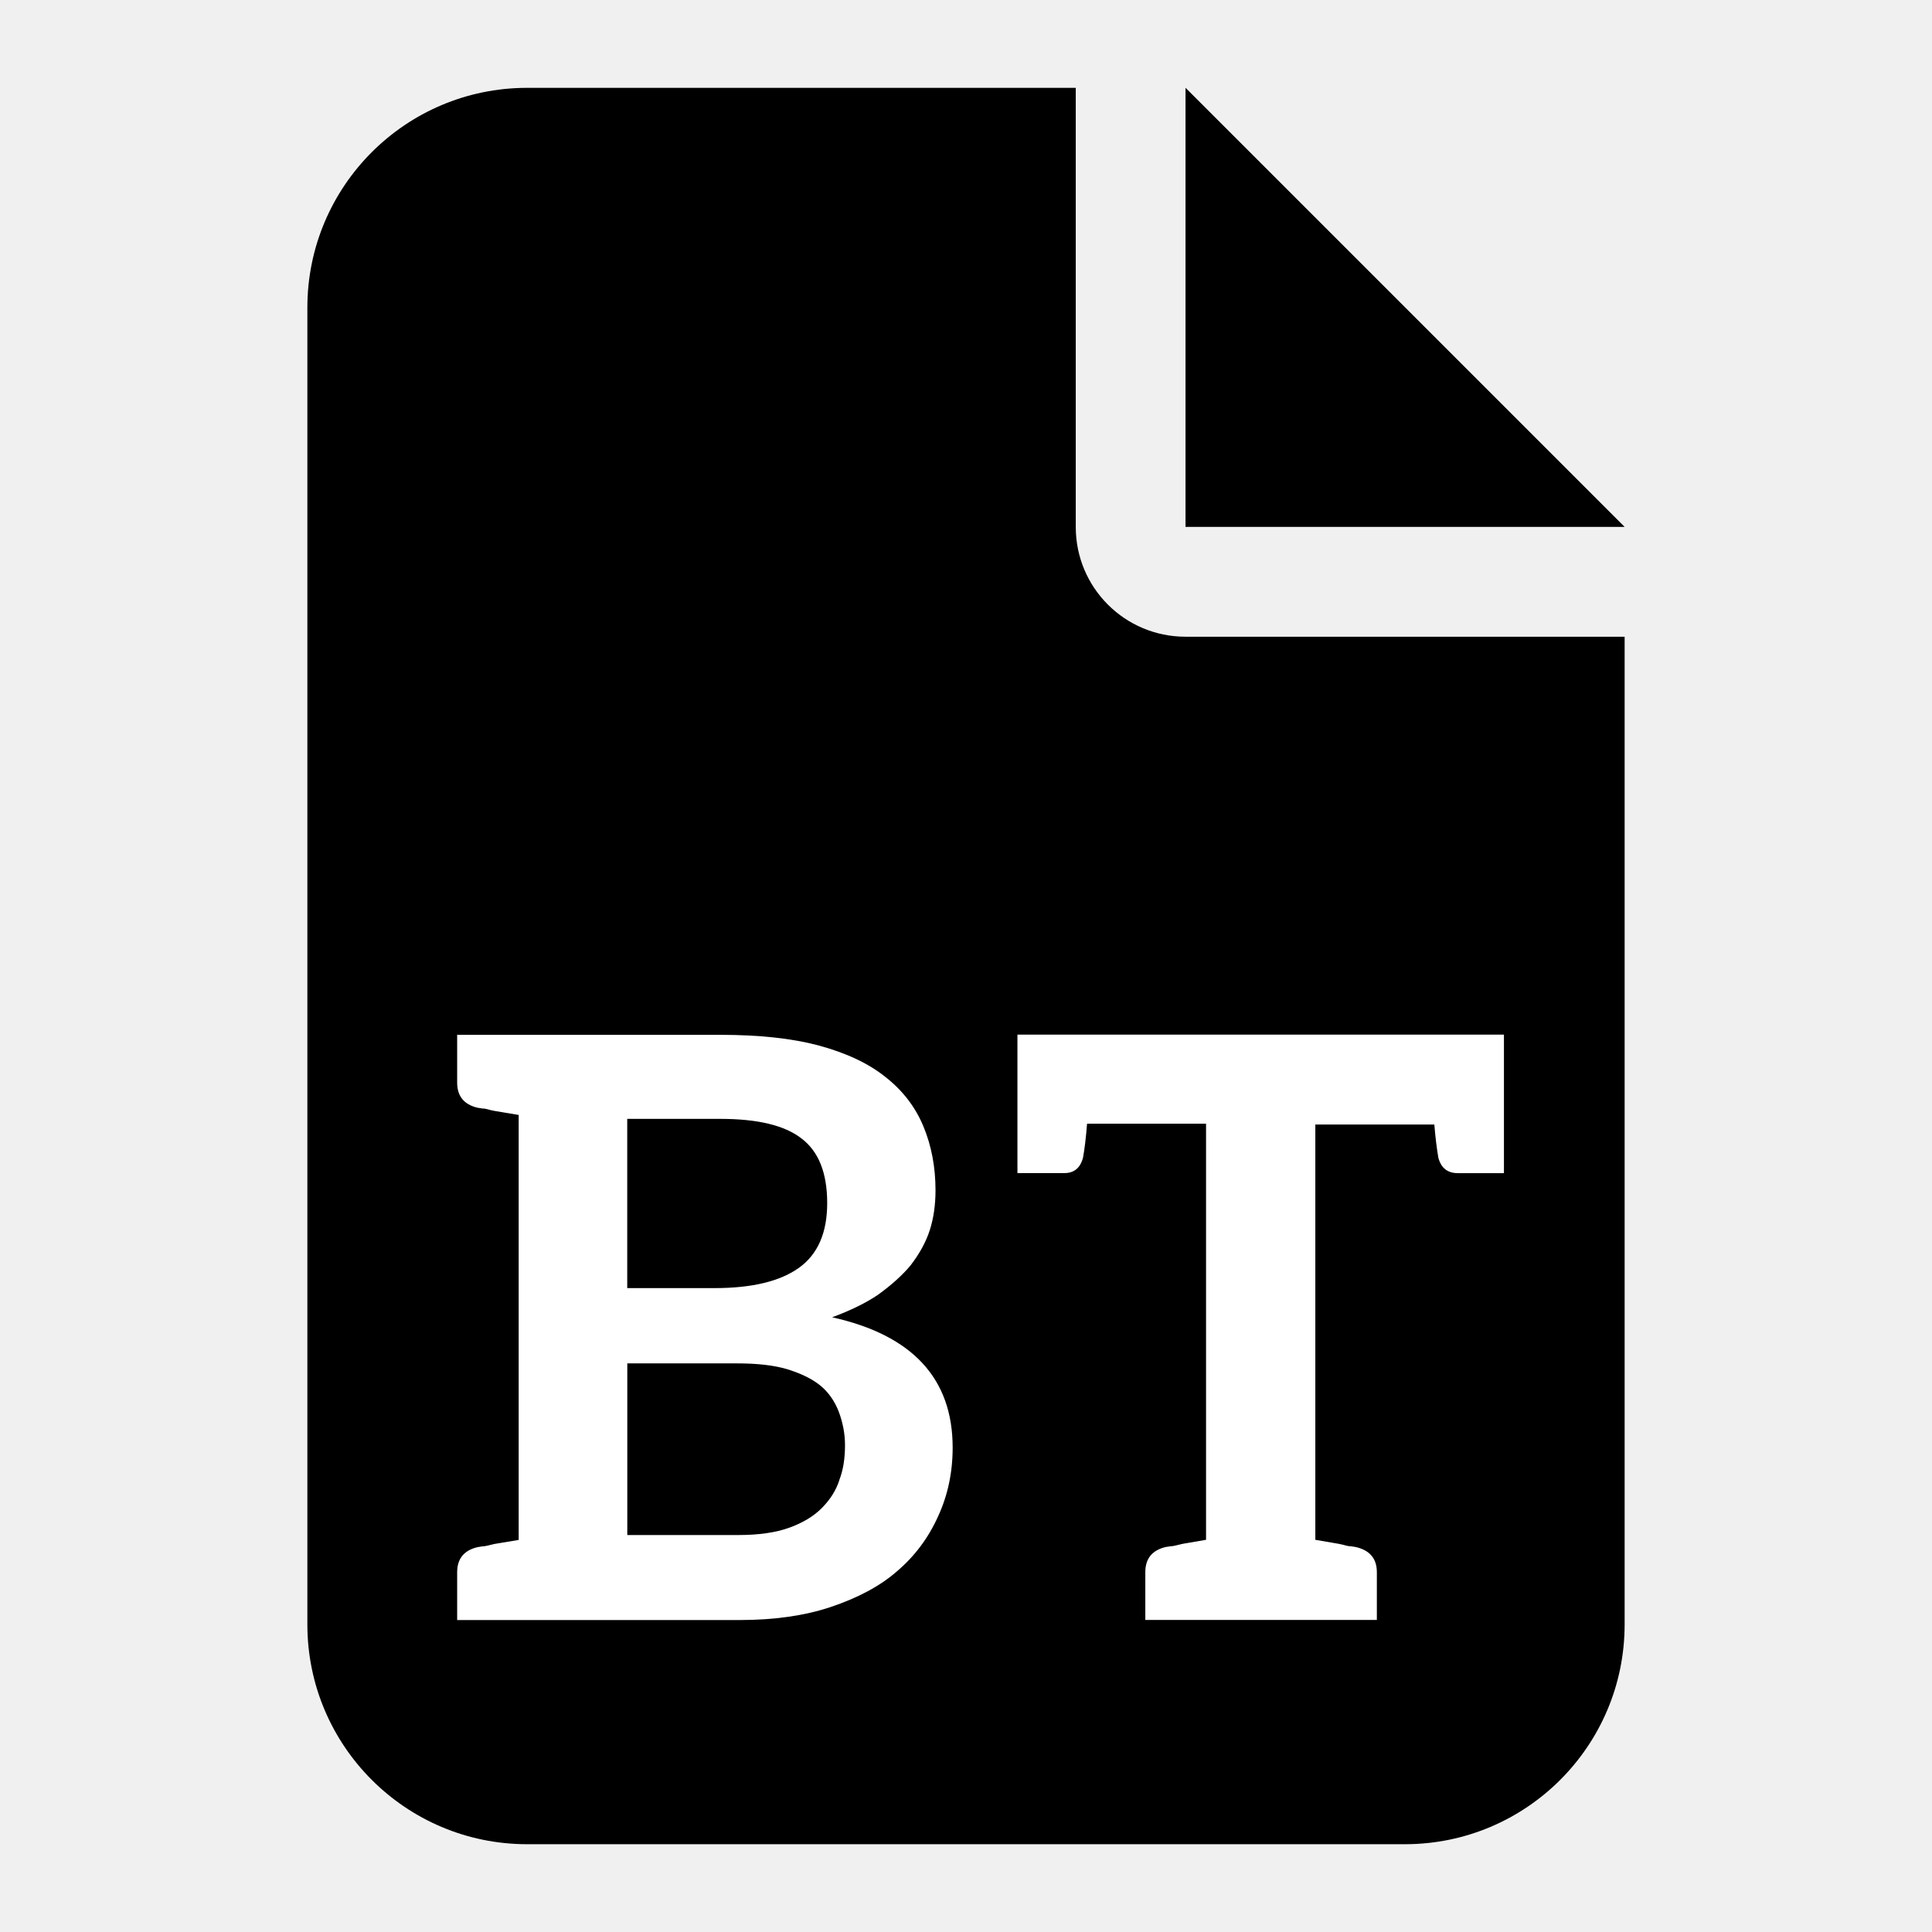
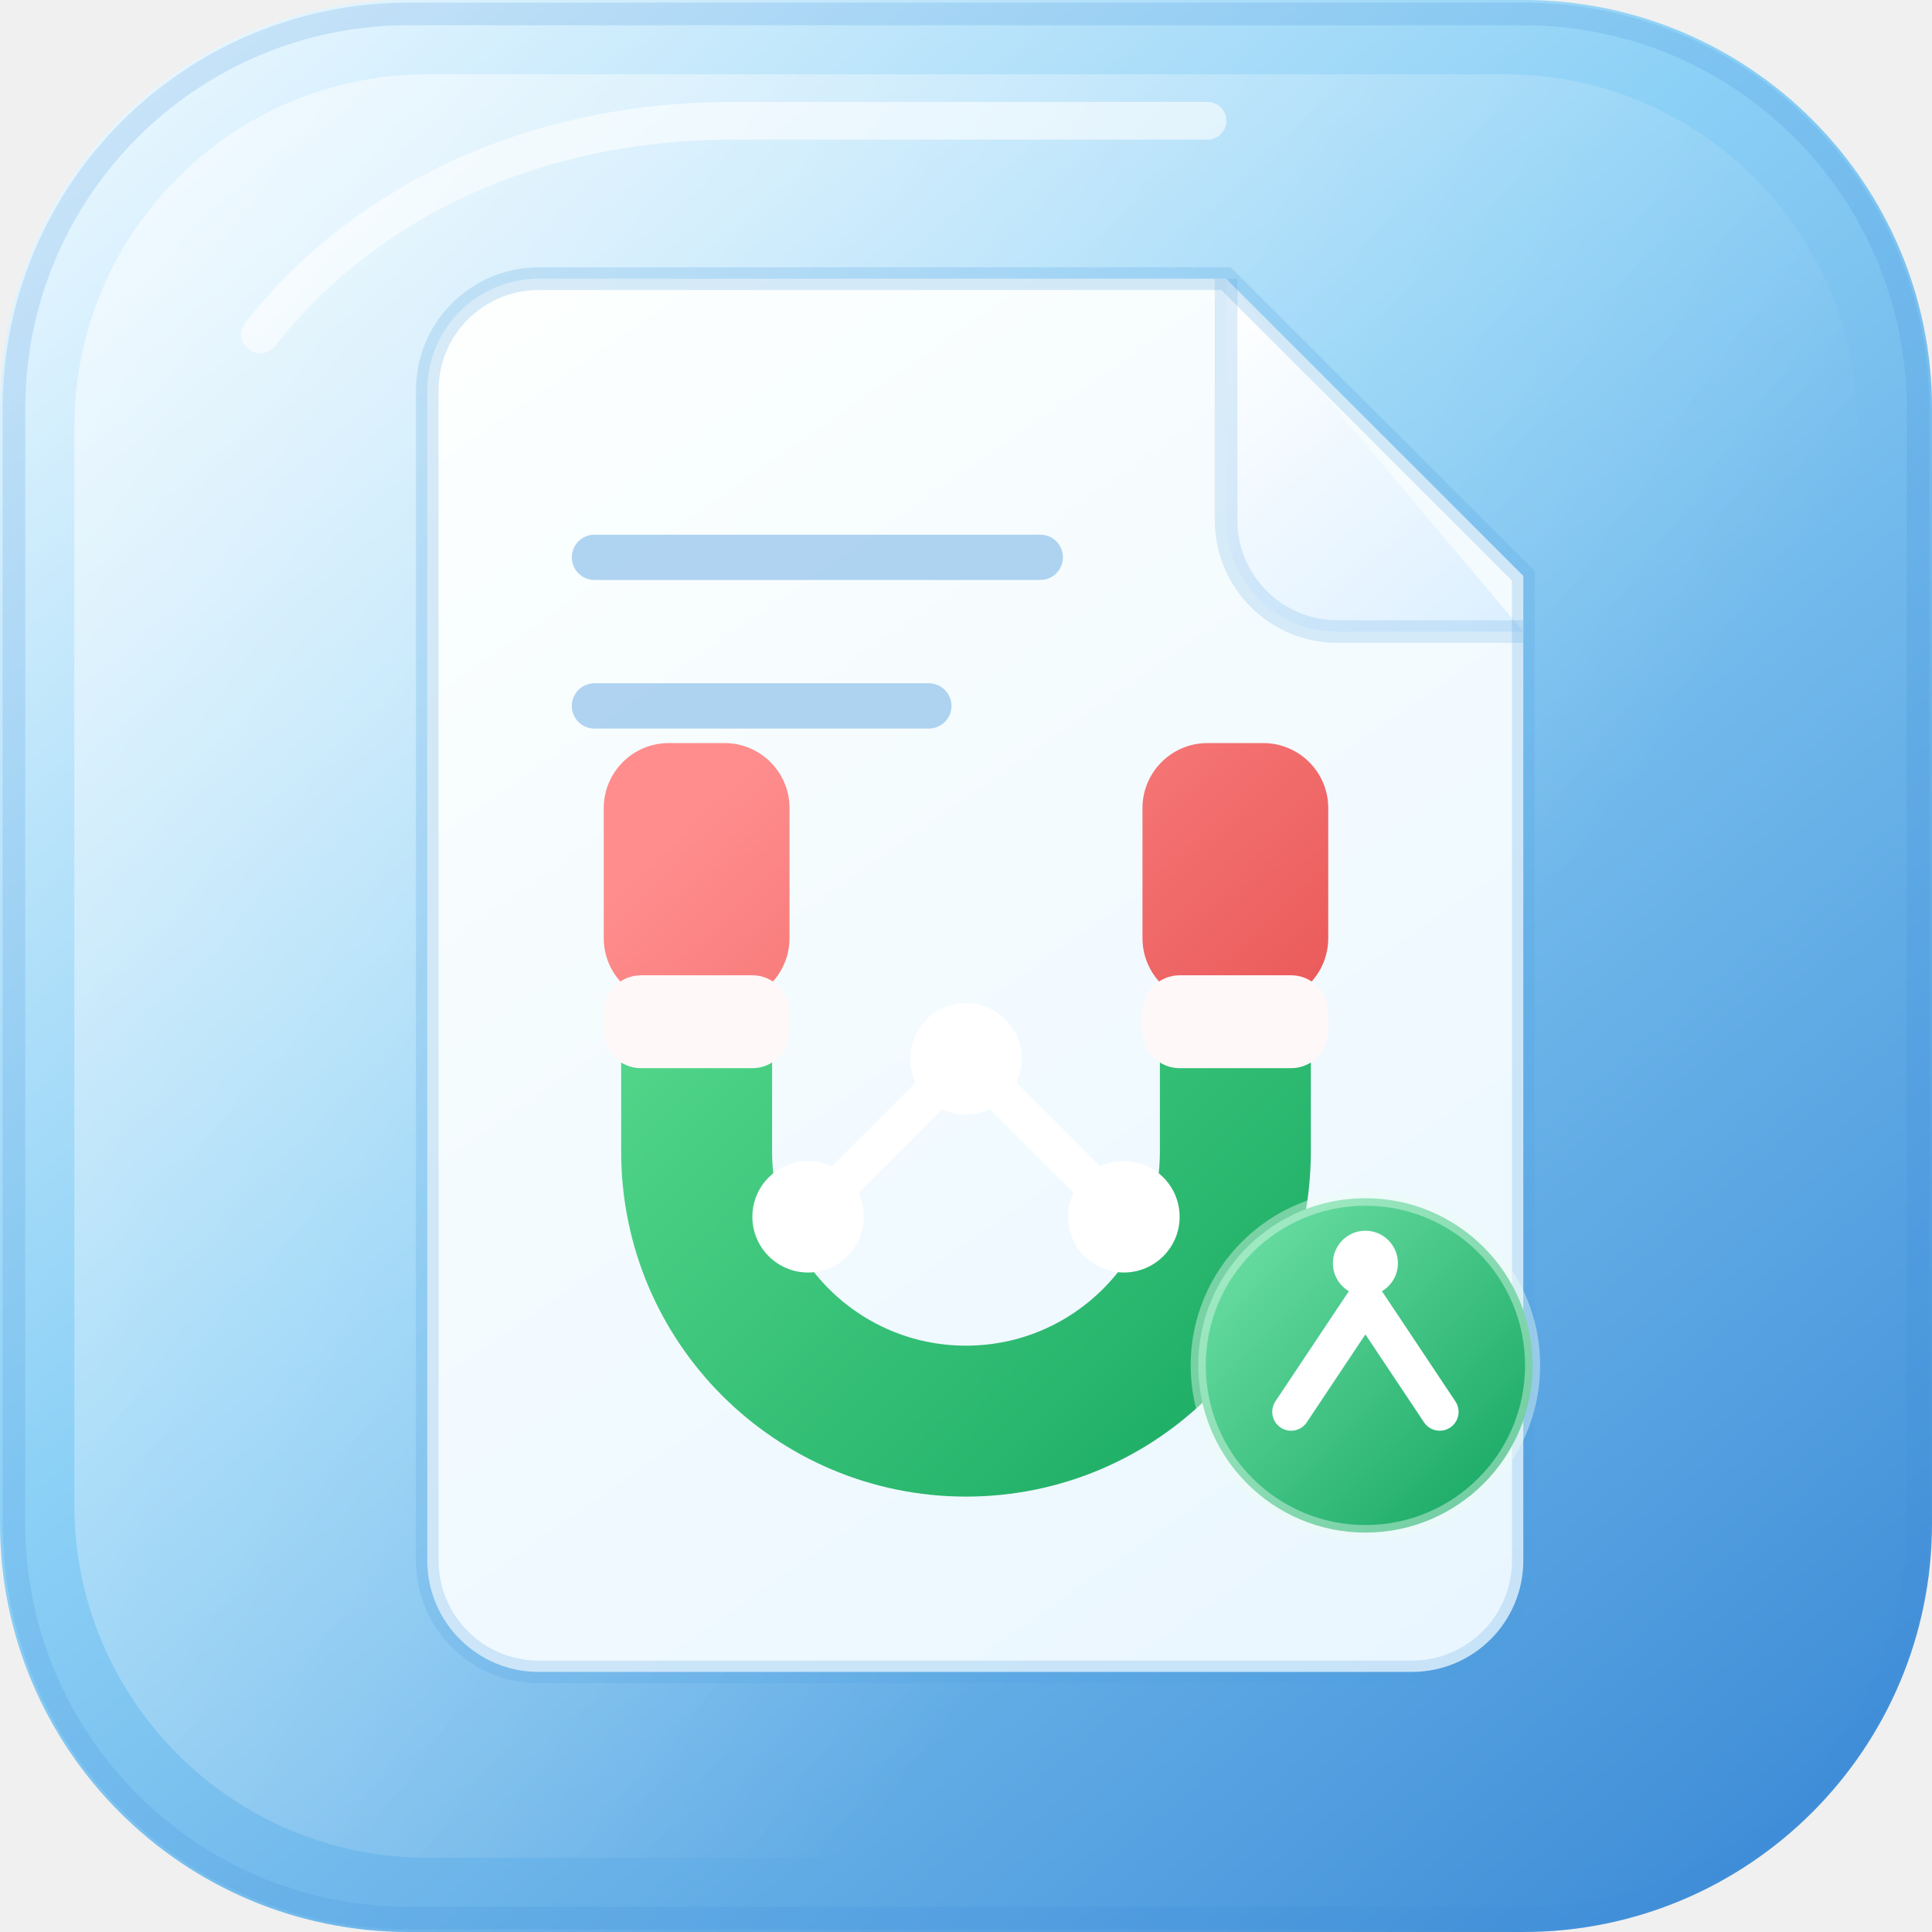
- <svg xmlns="http://www.w3.org/2000/svg" t="1774969291991" class="icon" viewBox="0 0 1024 1024" version="1.1" p-id="16996" width="32" height="32">
-   <path d="M162.912 162.912a116.48 116.48 0 0 1 116.352-116.352h290.912v232.736c0 32.192 26.016 58.176 58.176 58.176h232.736V861.12a116.48 116.48 0 0 1-116.352 116.352H279.264a116.48 116.48 0 0 1-116.352-116.352V162.912z m698.176 116.352h-232.736V46.528l232.736 232.736z" p-id="16997" />
-   <path d="M440.992 698.176q63.936 14.176 63.936 69.088 0 19.744-7.744 36.48-7.712 17.152-21.888 29.184-13.312 11.584-35.2 18.88-20.608 6.848-48.064 6.848H242.304v-25.312q0-10.72 10.72-13.312l2.592-0.416q1.28 0 2.784-0.416t3.648-0.864l12.864-2.144v-225.248l-12.864-2.144q-2.144-0.416-3.648-0.864t-2.784-0.416l-2.592-0.416q-10.72-2.592-10.72-13.312v-25.312h139.424q30.88 0 51.904 5.568 22.304 6.016 35.616 16.736 13.728 10.72 20.16 26.176 6.432 15.456 6.432 33.92 0 11.584-3.008 21.024-3.008 9.44-10.304 18.88-6.432 7.712-17.152 15.456-9.44 6.432-24.448 12z m-108.544-15.456h46.336q29.6 0 44.64-10.72 15.008-10.72 15.008-34.336 0-24.032-13.728-34.336-13.312-10.304-42.912-10.304h-49.344v89.664z m112.416 101.696q3.008-7.712 3.008-18.464 0-9.024-3.424-18.016-3.424-8.576-9.856-13.728-6.432-5.152-17.6-8.576-10.304-3.008-26.176-3.008H332.48v90.976h58.784q16.288 0 27.04-3.872 10.72-3.872 17.152-10.304 6.848-6.848 9.44-15.008zM797.12 548.416v73.376h-24.448q-8.16 0-10.304-8.16-1.28-7.296-2.144-17.6h-63.072v220.096l12.448 2.144q2.144 0.416 3.648 0.864t2.784 0.416l2.592 0.416q11.136 2.592 11.136 13.312v25.312H607.04v-25.312q0-10.72 10.72-13.312l2.592-0.416q1.28 0 2.784-0.416t3.648-0.864l12.448-2.144v-220.544h-63.072q-0.864 11.136-2.144 18.016-2.144 8.16-9.856 8.16h-24.896v-73.376h257.856z" fill="#FFFFFF" p-id="16998" />
+ <svg xmlns="http://www.w3.org/2000/svg" width="256" height="256" viewBox="0 0 256 256" fill="none">
+   <g clip-path="url(#clip0_34_360)">
+     <path d="M201.846 0H54.154C24.245 0 0 24.245 0 54.154V201.846C0 231.755 24.245 256 54.154 256H201.846C231.755 256 256 231.755 256 201.846V54.154C256 24.245 231.755 0 201.846 0Z" fill="url(#paint0_linear_34_360)" />
+     <path d="M199.384 9.846H56.615C30.785 9.846 9.846 30.785 9.846 56.615V199.385C9.846 225.215 30.785 246.154 56.615 246.154H199.384C225.214 246.154 246.153 225.215 246.153 199.385V56.615C246.153 30.785 225.214 9.846 199.384 9.846Z" fill="url(#paint1_linear_34_360)" />
+     <path d="M201.846 1.846H54.153C25.265 1.846 1.846 25.265 1.846 54.154V201.846C1.846 230.735 25.265 254.154 54.153 254.154H201.846C230.734 254.154 254.153 230.735 254.153 201.846V54.154C254.153 25.265 230.734 1.846 201.846 1.846Z" stroke="#3F8DD8" stroke-opacity="0.18" stroke-width="3" />
+     <path d="M71.385 36.923H162.461L201.846 76.308V206.769C201.846 214.925 195.233 221.538 187.077 221.538H71.385C63.228 221.538 56.615 214.925 56.615 206.769V51.692C56.615 43.536 63.228 36.923 71.385 36.923Z" fill="url(#paint2_linear_34_360)" />
+     <path d="M162.462 36.923V68.923C162.462 77.079 169.075 83.692 177.231 83.692H201.847L162.462 36.923Z" fill="url(#paint3_linear_34_360)" />
+     <path d="M71.385 36.923H162.461L201.846 76.308V206.769C201.846 214.925 195.233 221.538 187.077 221.538H71.385C63.228 221.538 56.615 214.925 56.615 206.769V51.692C56.615 43.536 63.228 36.923 71.385 36.923Z" stroke="#4DA0DF" stroke-opacity="0.22" stroke-width="3" />
+     <path d="M162.462 36.923V68.923C162.462 77.079 169.075 83.692 177.231 83.692H201.847" stroke="#4DA0DF" stroke-opacity="0.18" stroke-width="3" stroke-linejoin="round" />
+     <path d="M78.769 73.846H137.846M78.769 93.538H123.077" stroke="#88BEEA" stroke-opacity="0.65" stroke-width="6" stroke-linecap="round" />
+     <path d="M92.308 110.769V152.615C92.308 172.327 108.288 188.307 128 188.307C147.712 188.307 163.692 172.327 163.692 152.615V110.769" stroke="url(#paint4_linear_34_360)" stroke-width="20" stroke-linecap="round" stroke-linejoin="round" />
+     <path d="M96 98.461H88.615C83.857 98.461 80 102.319 80 107.077V124.308C80 129.066 83.857 132.923 88.615 132.923H96C100.758 132.923 104.615 129.066 104.615 124.308V107.077C104.615 102.319 100.758 98.461 96 98.461Z" fill="url(#paint5_linear_34_360)" />
+     <path d="M167.385 98.461H160C155.242 98.461 151.385 102.319 151.385 107.077V124.308C151.385 129.066 155.242 132.923 160 132.923H167.385C172.143 132.923 176 129.066 176 124.308V107.077C176 102.319 172.143 98.461 167.385 98.461Z" fill="url(#paint6_linear_34_360)" />
+     <path d="M99.692 129.231H84.923C82.204 129.231 80 131.435 80 134.154V136.616C80 139.335 82.204 141.539 84.923 141.539H99.692C102.411 141.539 104.615 139.335 104.615 136.616V134.154C104.615 131.435 102.411 129.231 99.692 129.231Z" fill="#FFF8F8" />
+     <path d="M171.077 129.231H156.308C153.589 129.231 151.385 131.435 151.385 134.154V136.616C151.385 139.335 153.589 141.539 156.308 141.539H171.077C173.796 141.539 176 139.335 176 136.616V134.154C176 131.435 173.796 129.231 171.077 129.231Z" fill="#FFF8F8" />
+     <path d="M107.077 161.231L128 140.308L148.923 161.231" stroke="white" stroke-width="5" stroke-linecap="round" stroke-linejoin="round" />
+     <path d="M107.077 168.615C111.155 168.615 114.462 165.309 114.462 161.231C114.462 157.152 111.155 153.846 107.077 153.846C102.999 153.846 99.692 157.152 99.692 161.231C99.692 165.309 102.999 168.615 107.077 168.615Z" fill="white" />
+     <path d="M128 147.692C132.078 147.692 135.384 144.386 135.384 140.307C135.384 136.229 132.078 132.923 128 132.923C123.921 132.923 120.615 136.229 120.615 140.307C120.615 144.386 123.921 147.692 128 147.692Z" fill="white" />
+     <path d="M148.923 168.615C153.001 168.615 156.307 165.309 156.307 161.231C156.307 157.152 153.001 153.846 148.923 153.846C144.844 153.846 141.538 157.152 141.538 161.231C141.538 165.309 144.844 168.615 148.923 168.615Z" fill="white" />
+     <path d="M180.923 203.077C193.159 203.077 203.077 193.158 203.077 180.923C203.077 168.688 193.159 158.769 180.923 158.769C168.688 158.769 158.77 168.688 158.77 180.923C158.77 193.158 168.688 203.077 180.923 203.077Z" fill="url(#paint7_linear_34_360)" />
+     <path d="M180.923 203.077C193.159 203.077 203.077 193.158 203.077 180.923C203.077 168.688 193.159 158.769 180.923 158.769C168.688 158.769 158.77 168.688 158.77 180.923C158.77 193.158 168.688 203.077 180.923 203.077Z" stroke="#ECFDF4" stroke-opacity="0.42" stroke-width="2" />
+     <path d="M171.077 187.077L180.923 172.308L190.769 187.077" stroke="white" stroke-width="5" stroke-linecap="round" stroke-linejoin="round" />
+     <path d="M180.923 171.693C183.302 171.693 185.231 169.764 185.231 167.385C185.231 165.006 183.302 163.077 180.923 163.077C178.544 163.077 176.615 165.006 176.615 167.385C176.615 169.764 178.544 171.693 180.923 171.693Z" fill="white" />
+     <path d="M34.462 44.308C48 27.077 70.154 16 97.231 16H160" stroke="white" stroke-opacity="0.58" stroke-width="5" stroke-linecap="round" />
+   </g>
+   <defs>
+     <linearGradient id="paint0_linear_34_360" x1="22.154" y1="4.923" x2="233.846" y2="251.077" gradientUnits="userSpaceOnUse">
+       <stop stop-color="#E8F7FF" />
+       <stop offset="0.42" stop-color="#8BD0F6" />
+       <stop offset="1" stop-color="#3E8CD7" />
+     </linearGradient>
+     <linearGradient id="paint1_linear_34_360" x1="34.461" y1="12.308" x2="196.923" y2="130.462" gradientUnits="userSpaceOnUse">
+       <stop stop-color="white" stop-opacity="0.52" />
+       <stop offset="1" stop-color="white" stop-opacity="0" />
+     </linearGradient>
+     <linearGradient id="paint2_linear_34_360" x1="71.385" y1="36.923" x2="199.384" y2="221.538" gradientUnits="userSpaceOnUse">
+       <stop stop-color="#FCFFFE" />
+       <stop offset="1" stop-color="#E9F6FF" />
+     </linearGradient>
+     <linearGradient id="paint3_linear_34_360" x1="160" y1="41.846" x2="201.847" y2="88.615" gradientUnits="userSpaceOnUse">
+       <stop stop-color="white" />
+       <stop offset="1" stop-color="#D9EEFF" />
+     </linearGradient>
+     <linearGradient id="paint4_linear_34_360" x1="80" y1="100.923" x2="174.769" y2="194.461" gradientUnits="userSpaceOnUse">
+       <stop stop-color="#61E295" />
+       <stop offset="1" stop-color="#17A861" />
+     </linearGradient>
+     <linearGradient id="paint5_linear_34_360" x1="92.308" y1="108.308" x2="163.692" y2="184.615" gradientUnits="userSpaceOnUse">
+       <stop stop-color="#FF8D8D" />
+       <stop offset="1" stop-color="#E24545" />
+     </linearGradient>
+     <linearGradient id="paint6_linear_34_360" x1="92.308" y1="108.308" x2="163.692" y2="184.615" gradientUnits="userSpaceOnUse">
+       <stop stop-color="#FF8D8D" />
+       <stop offset="1" stop-color="#E24545" />
+     </linearGradient>
+     <linearGradient id="paint7_linear_34_360" x1="153.846" y1="157.538" x2="201.846" y2="204.308" gradientUnits="userSpaceOnUse">
+       <stop stop-color="#7BE9AF" />
+       <stop offset="1" stop-color="#11A35F" />
+     </linearGradient>
+     <clipPath id="clip0_34_360">
+       <rect width="256" height="256" fill="white" />
+     </clipPath>
+   </defs>
</svg>
